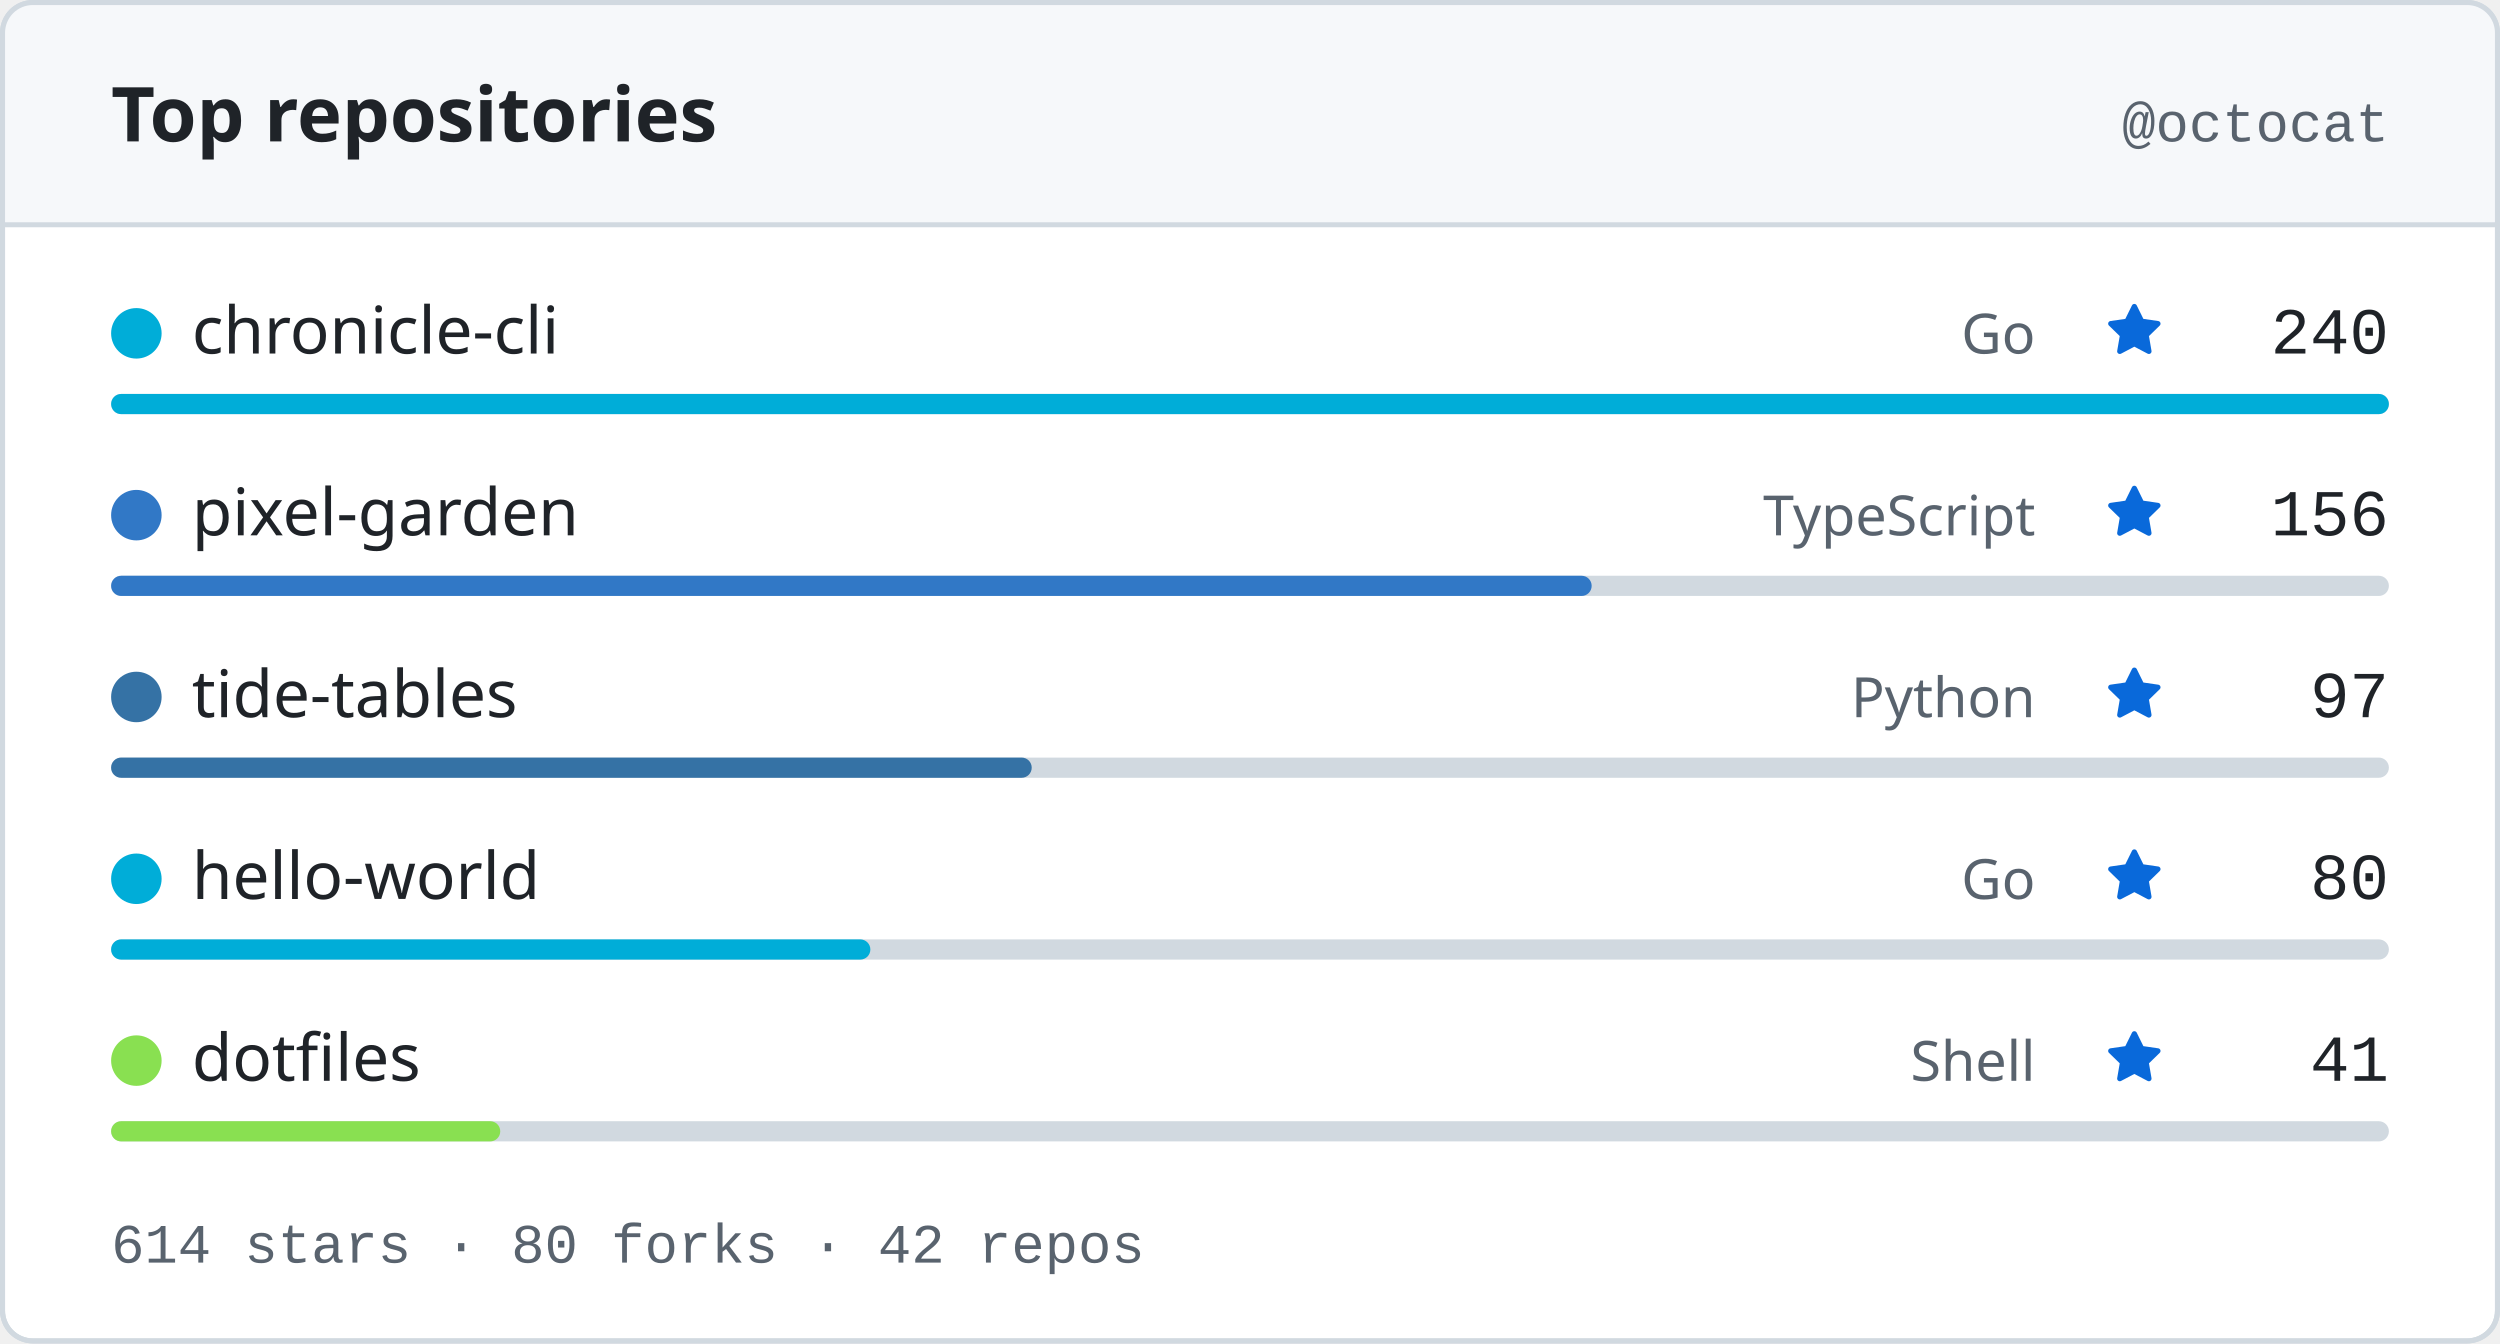
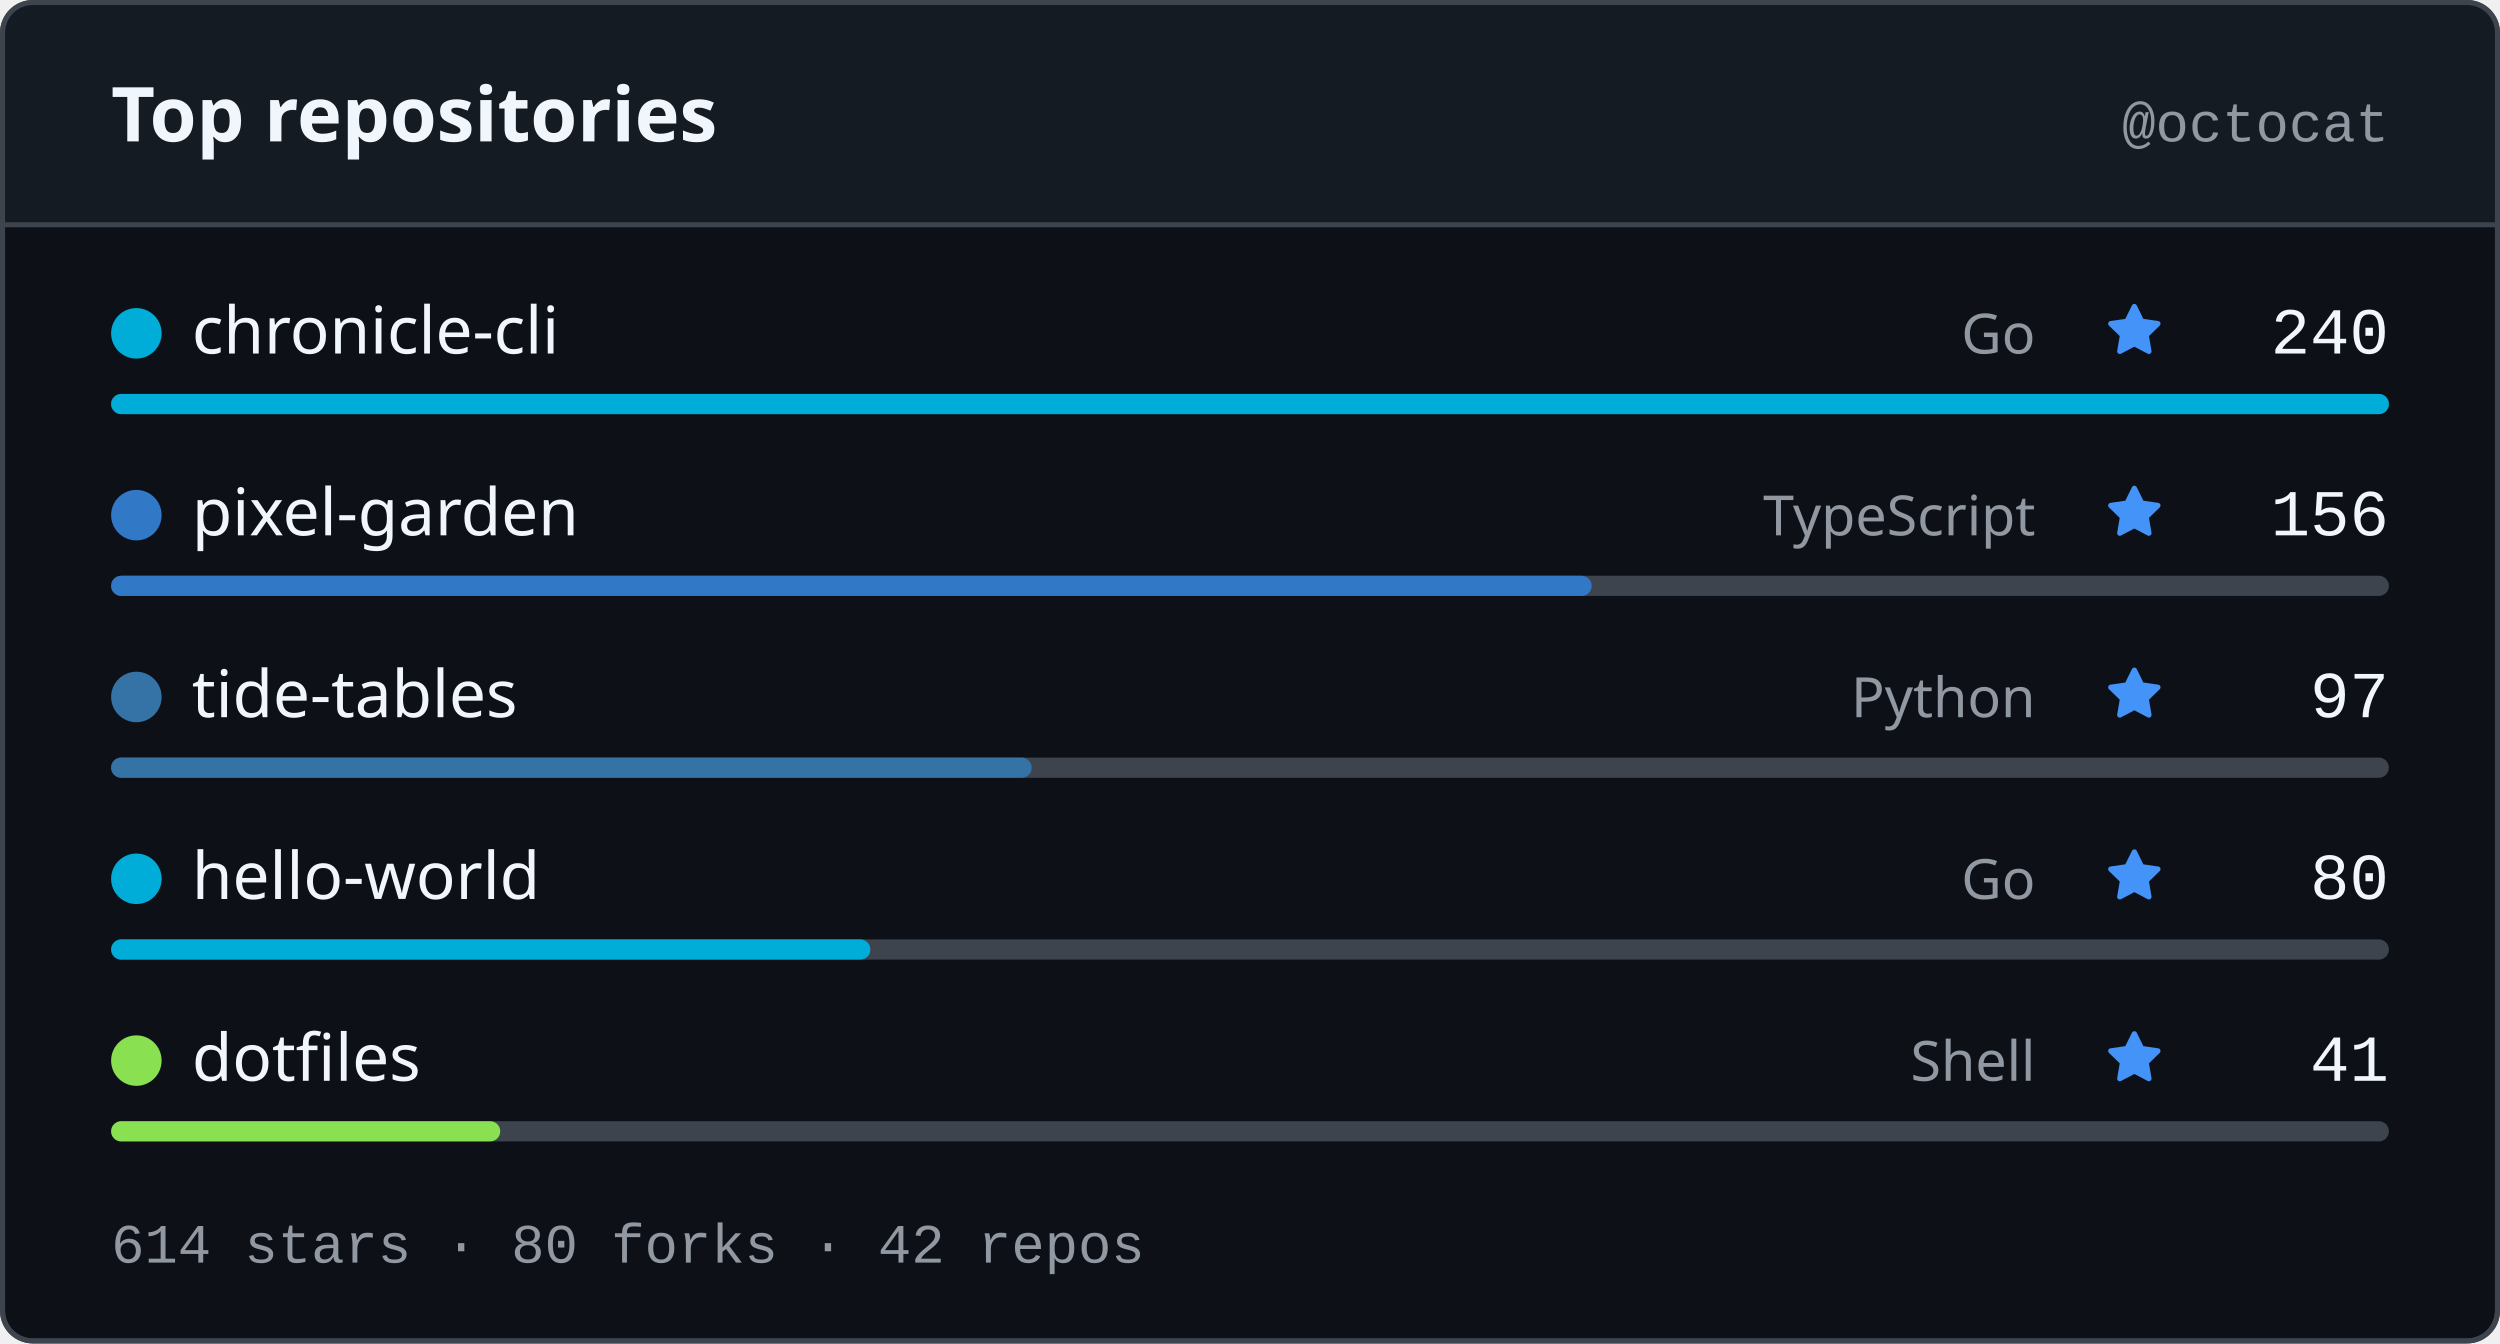
<svg xmlns="http://www.w3.org/2000/svg" width="495" height="266" viewBox="0 0 495 266" role="img" aria-labelledby="ghcTitle ghcDesc">
  <style>
- .bg{fill:#ffffff;stroke:#d1d9e0}
- .panel{fill:#f6f8fa}
- .t,.v,.big{fill:#1f2328}
- .d,.l,.h,.s{fill:#59636e}
- .n,.c{fill:#1f2328}
- .star,.pill-v{fill:#0969da}
- .on-accent{fill:#ffffff}
- .line{stroke:#0969da}
- .area{fill:#0969da}
- .axis,.edge{stroke:#d1d9e0}
- .track{fill:#d1d9e0}
- .ok{fill:#1a7f37}
- .fg{fill:#1f2328}
- .h0{fill:#eff2f5}.h1{fill:#aceebb}.h2{fill:#4ac26b}.h3{fill:#2da44e}.h4{fill:#116329}
+ .bg{fill:#0d1117;stroke:#3d444d}
+ .panel{fill:#151b23}
+ .t,.v,.big{fill:#f0f6fc}
+ .d,.l,.h,.s{fill:#9198a1}
+ .n,.c{fill:#f0f6fc}
+ .star,.pill-v{fill:#4493f8}
+ .on-accent{fill:#0d1117}
+ .line{stroke:#4493f8}
+ .area{fill:#4493f8}
+ .axis,.edge{stroke:#3d444d}
+ .track{fill:#3d444d}
+ .ok{fill:#3fb950}
+ .fg{fill:#f0f6fc}
+ .h0{fill:#151b23}.h1{fill:#033a16}.h2{fill:#196c2e}.h3{fill:#2ea043}.h4{fill:#56d364}
text{font-family:-apple-system,BlinkMacSystemFont,'Segoe UI','Noto Sans',Helvetica,Arial,sans-serif}
.mono{font-family:ui-monospace,SFMono-Regular,'SF Mono',Menlo,Consolas,'Liberation Mono',monospace}
.t{font-size:15px;font-weight:600}
.d{font-size:11px}
.v{font-size:22px;font-weight:600;font-family:ui-monospace,SFMono-Regular,'SF Mono',Menlo,Consolas,'Liberation Mono',monospace}
.big{font-size:20px;font-weight:600;font-family:ui-monospace,SFMono-Regular,'SF Mono',Menlo,Consolas,'Liberation Mono',monospace}
.l{font-size:11px}
.h{font-size:14px;font-weight:600}
.n{font-size:13px}
.s{font-size:11px}
.c{font-size:13px;font-weight:500;font-family:ui-monospace,SFMono-Regular,'SF Mono',Menlo,Consolas,'Liberation Mono',monospace}
.line{fill:none;stroke-width:2;stroke-linecap:round;stroke-linejoin:round}
.area{opacity:0.12;stroke:none}
.axis{stroke-width:1}
.edge{fill:none;stroke-width:1}
</style>
  <rect class="bg" x="0.5" y="0.5" width="494" height="265" rx="6" />
  <path class="panel" d="M0.5,44 V6.5 A6,6 0 0 1 6.5,0.5 H488.5 A6,6 0 0 1 494.5,6.5 V44 Z" />
  <line class="axis" x1="0.5" y1="44.5" x2="494.5" y2="44.5" />
  <rect class="edge" x="0.5" y="0.5" width="494" height="265" rx="6" />
  <text class="t" x="22" y="28" text-anchor="start">Top repositories</text>
  <text class="d mono" x="473" y="28" text-anchor="end">@octocat</text>
  <circle cx="27" cy="66" r="5" fill="#00add8" />
  <text class="n" x="38" y="70" text-anchor="start">chronicle-cli</text>
  <text class="s" x="403" y="70" text-anchor="end">Go</text>
  <path class="star" transform="translate(417 60) scale(0.7)" d="M8 .25a.75.75 0 0 1 .673.418l1.882 3.815 4.21.612a.75.75 0 0 1 .416 1.279l-3.046 2.97.719 4.192a.75.75 0 0 1-1.088.791L8 12.347l-3.766 1.98a.75.75 0 0 1-1.088-.79l.72-4.194L.818 6.374a.75.75 0 0 1 .416-1.28l4.21-.611L7.327.668A.75.75 0 0 1 8 .25Z" />
  <text class="c" x="473" y="70" text-anchor="end">240</text>
  <rect class="track" x="22" y="78" width="451" height="4" rx="2" />
  <rect x="22" y="78" width="451" height="4" rx="2" fill="#00add8" />
  <circle cx="27" cy="102" r="5" fill="#3178c6" />
  <text class="n" x="38" y="106" text-anchor="start">pixel-garden</text>
  <text class="s" x="403" y="106" text-anchor="end">TypeScript</text>
  <path class="star" transform="translate(417 96) scale(0.7)" d="M8 .25a.75.75 0 0 1 .673.418l1.882 3.815 4.21.612a.75.75 0 0 1 .416 1.279l-3.046 2.97.719 4.192a.75.75 0 0 1-1.088.791L8 12.347l-3.766 1.98a.75.75 0 0 1-1.088-.79l.72-4.194L.818 6.374a.75.75 0 0 1 .416-1.28l4.21-.611L7.327.668A.75.75 0 0 1 8 .25Z" />
  <text class="c" x="473" y="106" text-anchor="end">156</text>
  <rect class="track" x="22" y="114" width="451" height="4" rx="2" />
  <rect x="22" y="114" width="293.15" height="4" rx="2" fill="#3178c6" />
  <circle cx="27" cy="138" r="5" fill="#3572a5" />
  <text class="n" x="38" y="142" text-anchor="start">tide-tables</text>
  <text class="s" x="403" y="142" text-anchor="end">Python</text>
  <path class="star" transform="translate(417 132) scale(0.7)" d="M8 .25a.75.75 0 0 1 .673.418l1.882 3.815 4.21.612a.75.75 0 0 1 .416 1.279l-3.046 2.97.719 4.192a.75.75 0 0 1-1.088.791L8 12.347l-3.766 1.98a.75.75 0 0 1-1.088-.79l.72-4.194L.818 6.374a.75.75 0 0 1 .416-1.28l4.21-.611L7.327.668A.75.75 0 0 1 8 .25Z" />
  <text class="c" x="473" y="142" text-anchor="end">97</text>
  <rect class="track" x="22" y="150" width="451" height="4" rx="2" />
  <rect x="22" y="150" width="182.28" height="4" rx="2" fill="#3572a5" />
  <circle cx="27" cy="174" r="5" fill="#00add8" />
  <text class="n" x="38" y="178" text-anchor="start">hello-world</text>
  <text class="s" x="403" y="178" text-anchor="end">Go</text>
  <path class="star" transform="translate(417 168) scale(0.7)" d="M8 .25a.75.75 0 0 1 .673.418l1.882 3.815 4.21.612a.75.75 0 0 1 .416 1.279l-3.046 2.97.719 4.192a.75.75 0 0 1-1.088.791L8 12.347l-3.766 1.98a.75.75 0 0 1-1.088-.79l.72-4.194L.818 6.374a.75.75 0 0 1 .416-1.28l4.21-.611L7.327.668A.75.75 0 0 1 8 .25Z" />
  <text class="c" x="473" y="178" text-anchor="end">80</text>
  <rect class="track" x="22" y="186" width="451" height="4" rx="2" />
  <rect x="22" y="186" width="150.33" height="4" rx="2" fill="#00add8" />
  <circle cx="27" cy="210" r="5" fill="#89e051" />
  <text class="n" x="38" y="214" text-anchor="start">dotfiles</text>
  <text class="s" x="403" y="214" text-anchor="end">Shell</text>
  <path class="star" transform="translate(417 204) scale(0.7)" d="M8 .25a.75.75 0 0 1 .673.418l1.882 3.815 4.21.612a.75.75 0 0 1 .416 1.279l-3.046 2.97.719 4.192a.75.75 0 0 1-1.088.791L8 12.347l-3.766 1.98a.75.75 0 0 1-1.088-.79l.72-4.194L.818 6.374a.75.75 0 0 1 .416-1.28l4.21-.611L7.327.668A.75.75 0 0 1 8 .25Z" />
  <text class="c" x="473" y="214" text-anchor="end">41</text>
  <rect class="track" x="22" y="222" width="451" height="4" rx="2" />
  <rect x="22" y="222" width="77.05" height="4" rx="2" fill="#89e051" />
  <text class="d mono" x="22" y="250" text-anchor="start">614 stars  ·  80 forks  ·  42 repos</text>
</svg>
